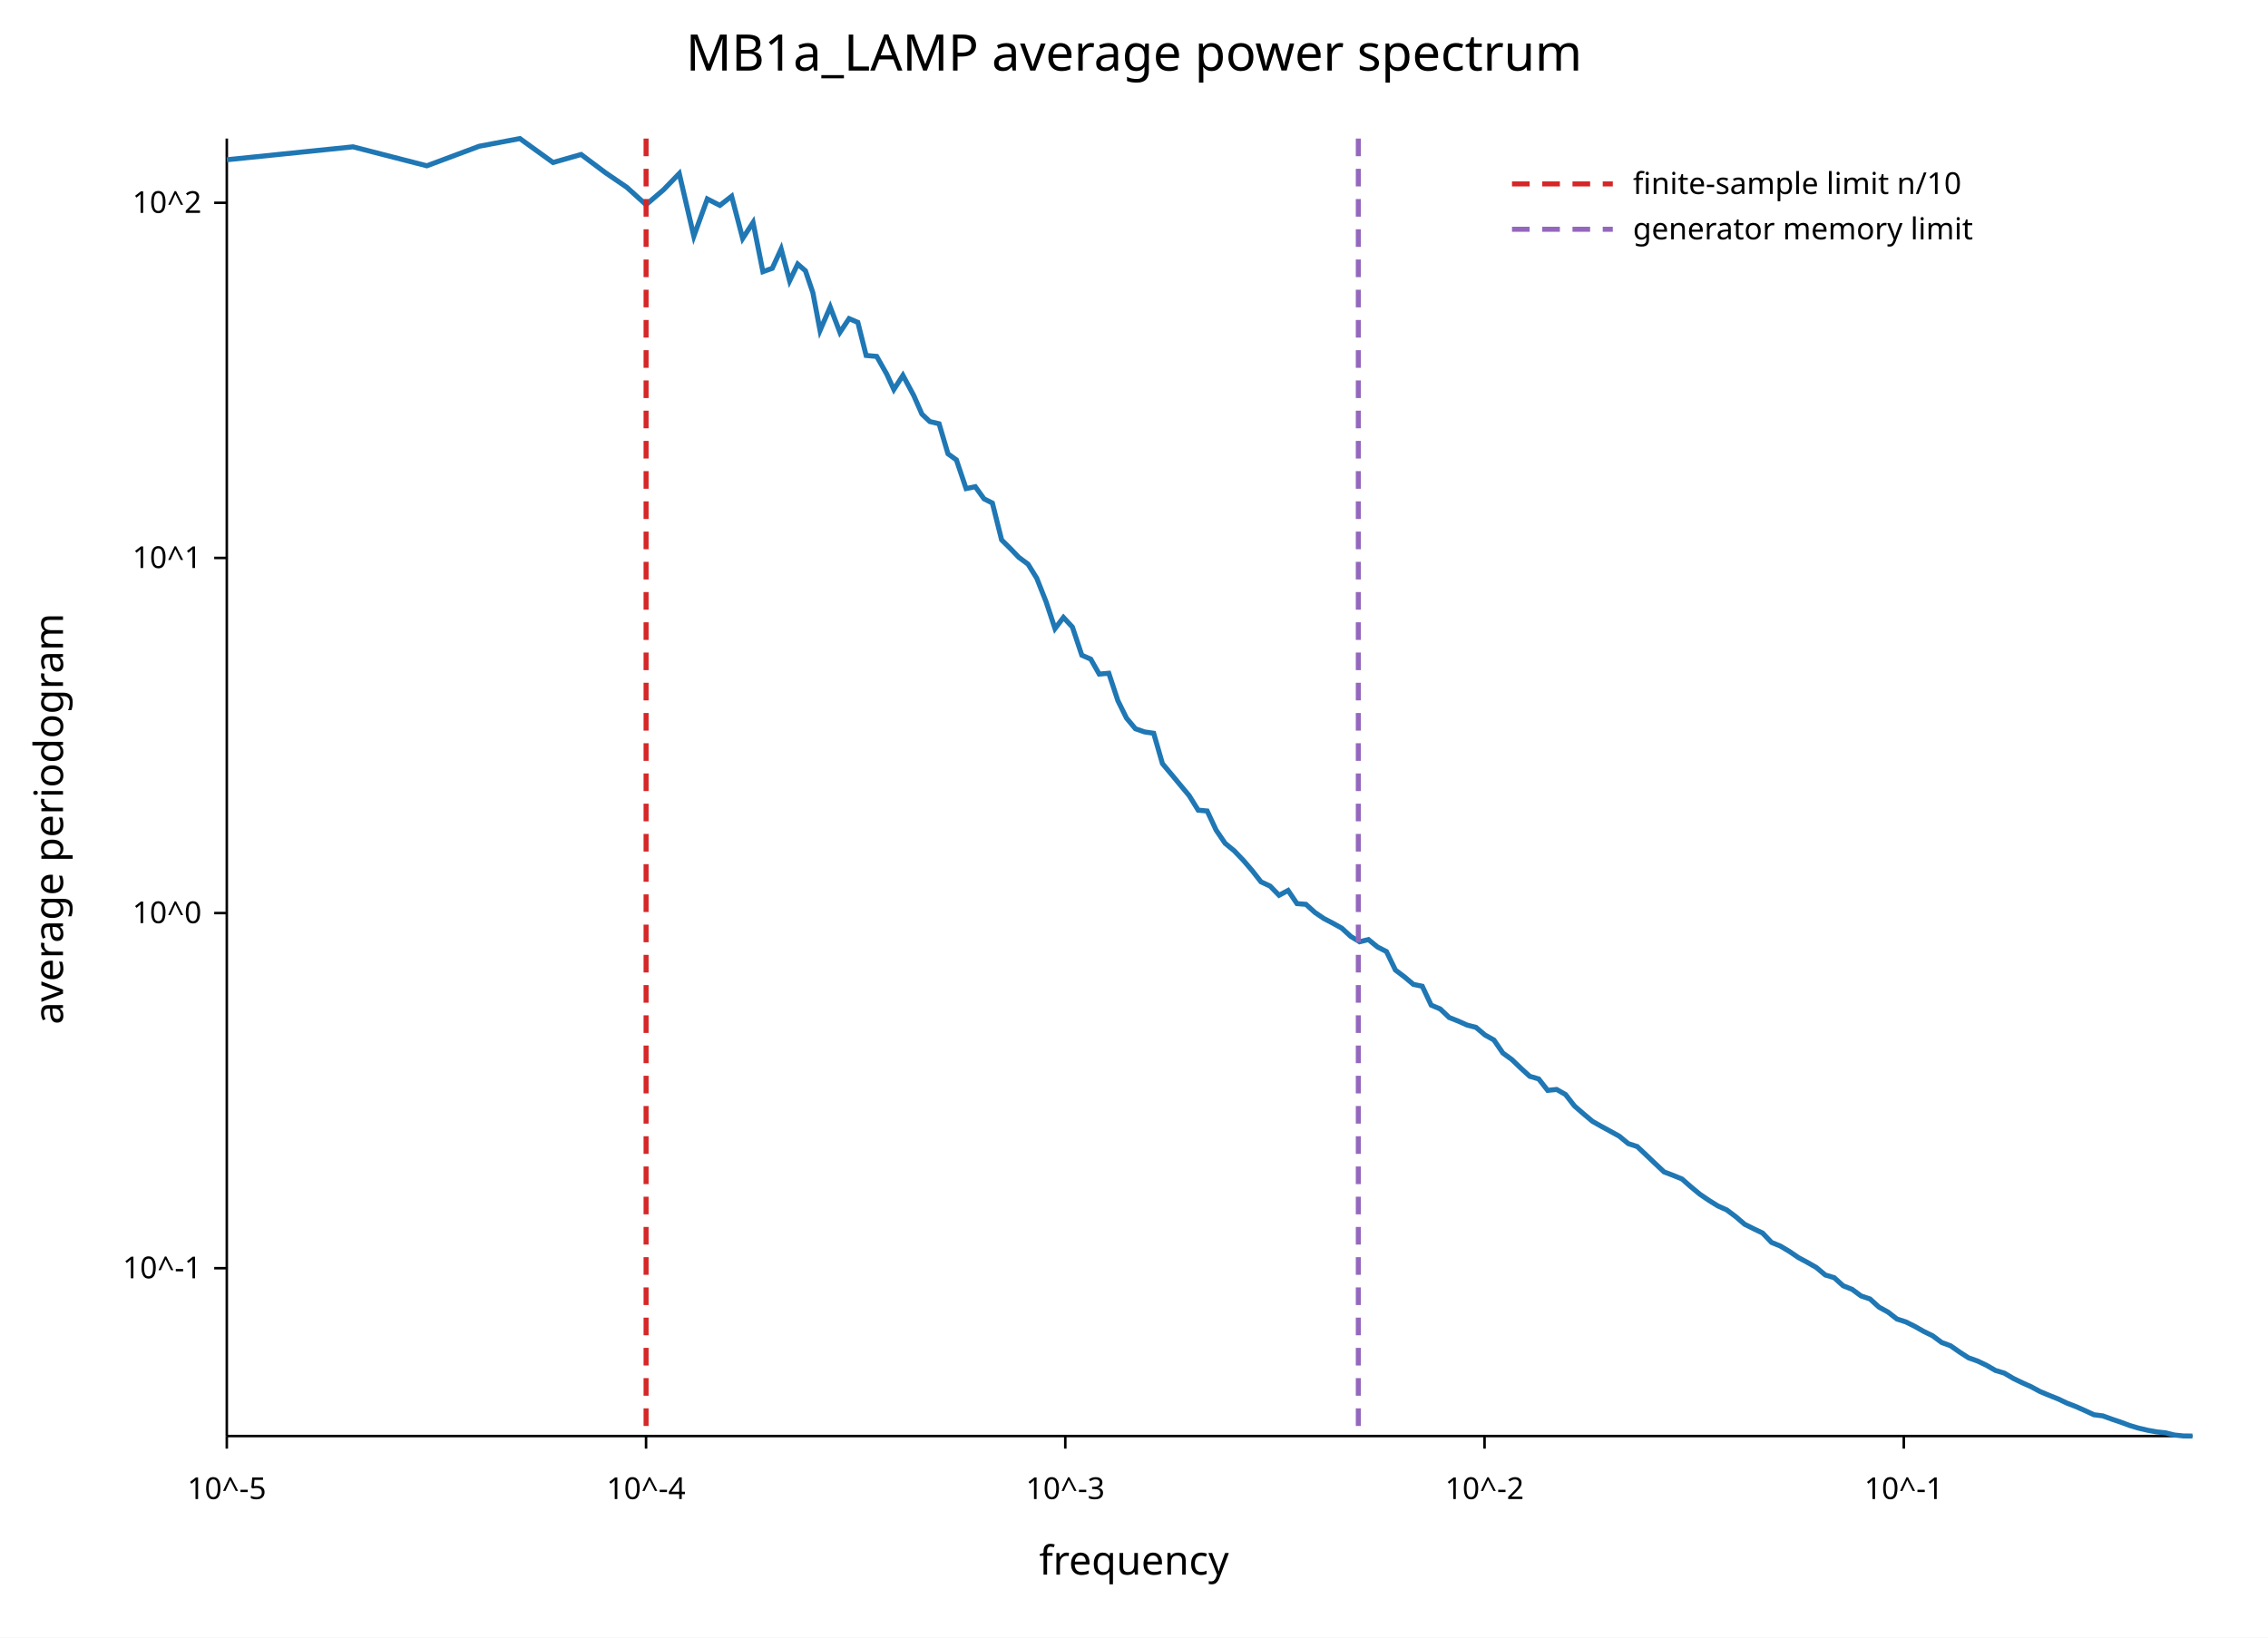
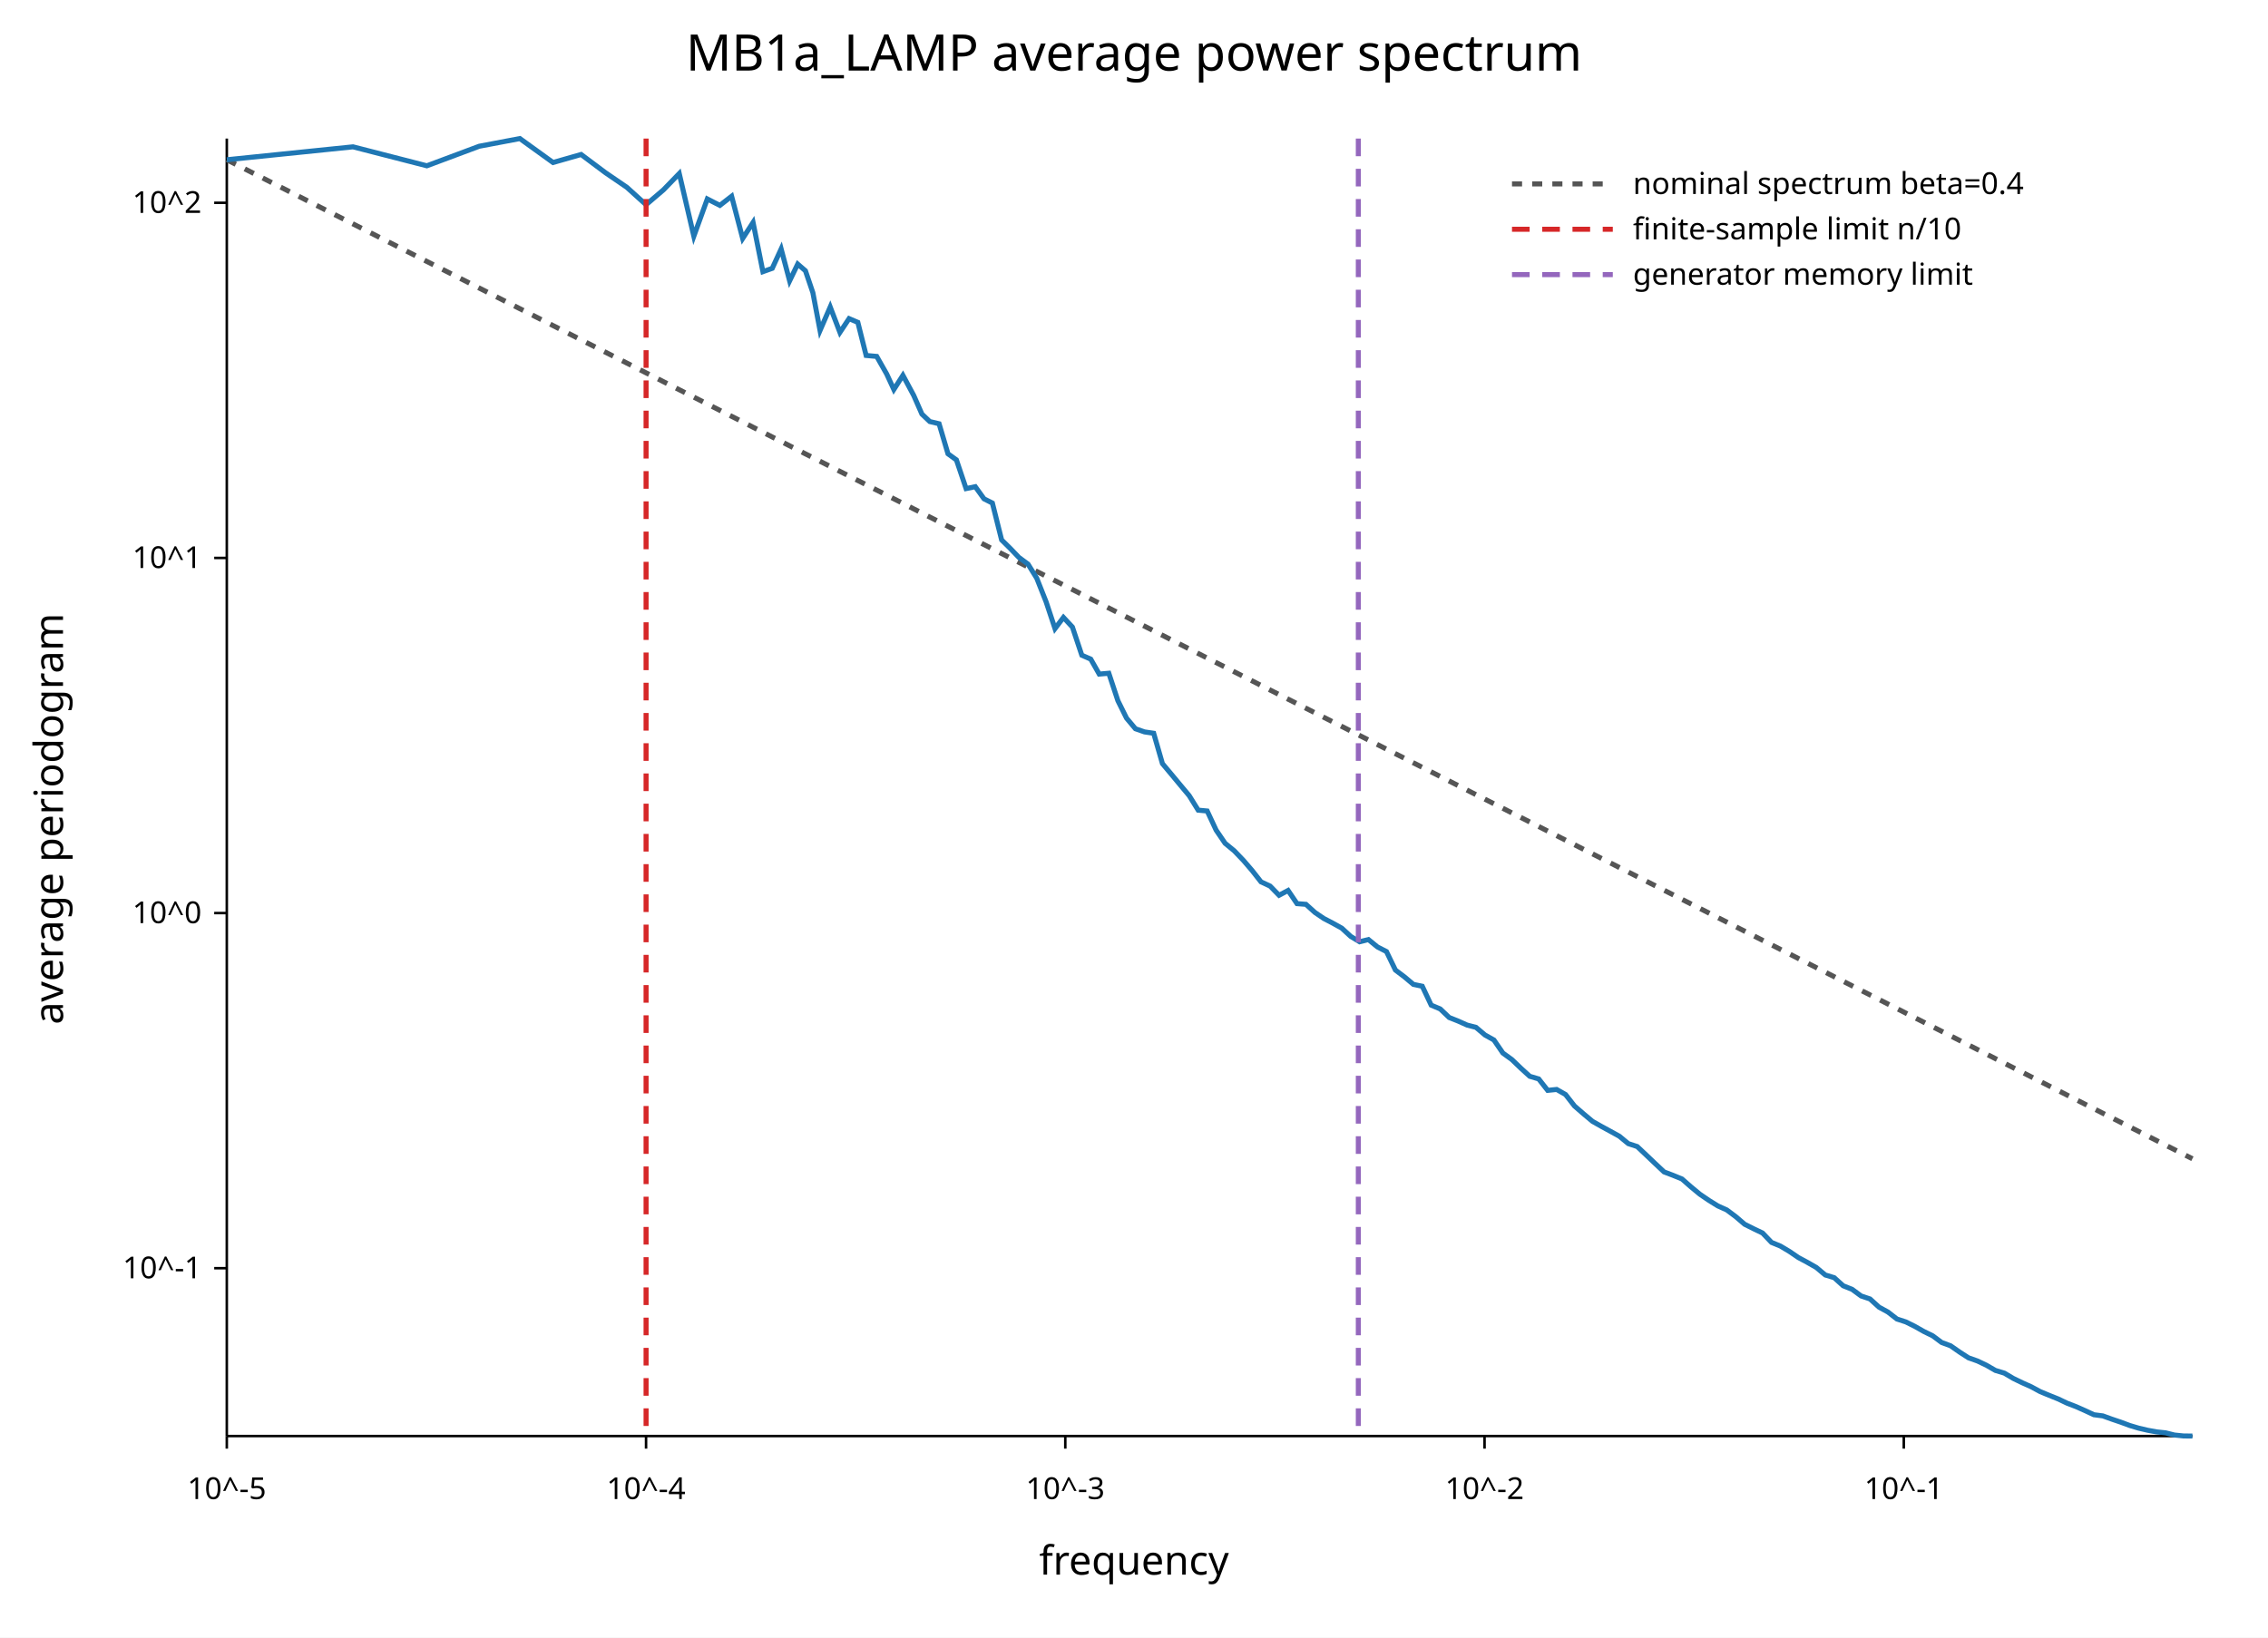
<svg xmlns="http://www.w3.org/2000/svg" width="900" height="650" viewBox="0 0 900 650">
  <rect width="100%" height="100%" fill="white" />
  <text x="450.0" y="28" text-anchor="middle" font-family="sans-serif" font-size="20">MB1a_LAMP average power spectrum</text>
  <line x1="90" y1="570" x2="870" y2="570" stroke="black" />
  <line x1="90" y1="55" x2="90" y2="570" stroke="black" />
  <line x1="90.0" y1="570" x2="90.0" y2="575" stroke="black" />
  <text x="90.0" y="595" text-anchor="middle" font-family="sans-serif" font-size="12">10^-5</text>
  <line x1="256.369" y1="570" x2="256.369" y2="575" stroke="black" />
  <text x="256.369" y="595" text-anchor="middle" font-family="sans-serif" font-size="12">10^-4</text>
  <line x1="422.737" y1="570" x2="422.737" y2="575" stroke="black" />
  <text x="422.737" y="595" text-anchor="middle" font-family="sans-serif" font-size="12">10^-3</text>
  <line x1="589.106" y1="570" x2="589.106" y2="575" stroke="black" />
  <text x="589.106" y="595" text-anchor="middle" font-family="sans-serif" font-size="12">10^-2</text>
  <line x1="755.475" y1="570" x2="755.475" y2="575" stroke="black" />
  <text x="755.475" y="595" text-anchor="middle" font-family="sans-serif" font-size="12">10^-1</text>
  <line x1="85" y1="503.376" x2="90" y2="503.376" stroke="black" />
  <text x="80" y="507.376" text-anchor="end" font-family="sans-serif" font-size="12">10^-1</text>
  <line x1="85" y1="362.416" x2="90" y2="362.416" stroke="black" />
  <text x="80" y="366.416" text-anchor="end" font-family="sans-serif" font-size="12">10^0</text>
  <line x1="85" y1="221.457" x2="90" y2="221.457" stroke="black" />
  <text x="80" y="225.457" text-anchor="end" font-family="sans-serif" font-size="12">10^1</text>
  <line x1="85" y1="80.497" x2="90" y2="80.497" stroke="black" />
  <text x="80" y="84.497" text-anchor="end" font-family="sans-serif" font-size="12">10^2</text>
+   <polyline fill="none" stroke="#555555" stroke-width="2" stroke-dasharray="4 4" points="90.0,63.41 140.08,88.87 169.38,103.77 190.16,114.33 206.29,122.53 219.46,129.23 230.6,134.89 240.25,139.79 248.76,144.12 256.37,147.99 263.26,151.49 269.54,154.69 275.33,157.63 280.68,160.35 285.66,162.88 290.33,165.25 294.71,167.48 298.84,169.58 302.74,171.56 306.45,173.45 309.98,175.24 313.34,176.95 316.55,178.58 319.62,180.15 322.57,181.64 325.41,183.09 329.45,185.14 333.3,187.1 336.93,188.94 340.41,190.71 343.71,192.39 347.9,194.52 351.86,196.53 354.7,197.98 358.3,199.81 362.59,201.99 365.84,203.64 368.95,205.22 372.65,207.1 376.18,208.9 379.53,210.6 383.37,212.55 387.02,214.41 390.49,216.17 393.8,217.85 397.47,219.72 400.98,221.5 404.31,223.2 407.95,225.05 411.41,226.81 415.12,228.69 418.65,230.48 422.0,232.19 425.56,234.0 429.29,235.89 432.83,237.7 436.2,239.41 440.0,241.34 443.61,243.17 447.04,244.92 450.57,246.71 454.16,248.54 457.81,250.39 461.28,252.16 464.8,253.95 468.34,255.75 471.9,257.56 475.47,259.37 479.04,261.19 482.6,262.99 486.14,264.79 489.8,266.65 493.42,268.5 496.87,270.25 500.4,272.05 504.01,273.88 507.56,275.68 511.15,277.51 514.68,279.3 518.23,281.11 521.8,282.93 525.29,284.7 528.87,286.52 532.44,288.33 535.99,290.14 539.52,291.93 543.02,293.71 546.62,295.54 550.18,297.35 553.74,299.16 557.3,300.97 560.86,302.78 564.4,304.58 567.93,306.37 571.52,308.2 575.07,310.0 578.62,311.81 582.17,313.61 585.7,315.41 589.28,317.23 592.83,319.03 596.38,320.84 599.95,322.65 603.5,324.46 607.05,326.26 610.59,328.06 614.15,329.87 617.72,331.69 621.25,333.48 624.8,335.28 628.37,337.1 631.93,338.91 635.47,340.71 639.02,342.51 642.57,344.32 646.13,346.13 649.69,347.94 653.24,349.74 656.79,351.55 660.34,353.35 663.9,355.16 667.46,356.97 671.01,358.78 674.56,360.58 678.11,362.39 681.67,364.2 685.22,366.0 688.77,367.81 692.32,369.61 695.88,371.42 699.43,373.23 702.98,375.03 706.54,376.84 710.09,378.64 713.64,380.45 717.2,382.26 720.76,384.07 724.31,385.87 727.86,387.68 731.42,389.49 734.97,391.29 738.52,393.1 742.07,394.9 745.63,396.71 749.18,398.52 752.74,400.32 756.29,402.13 759.84,403.94 763.4,405.74 766.95,407.55 770.5,409.35 774.05,411.16 777.61,412.97 781.16,414.77 784.72,416.58 788.27,418.39 791.82,420.19 795.38,422.0 798.93,423.81 802.48,425.61 806.04,427.42 809.59,429.23 813.14,431.03 816.7,432.84 820.25,434.65 823.8,436.45 827.36,438.26 830.91,440.07 834.46,441.87 838.02,443.68 841.57,445.48 845.13,447.29 848.68,449.1 852.23,450.9 855.79,452.71 859.34,454.52 862.89,456.32 866.45,458.13 870.0,459.94" />
+   <line x1="600" y1="73" x2="640" y2="73" stroke="#555555" stroke-width="2" stroke-dasharray="4 4" />
+   <text x="648" y="77" font-family="sans-serif" font-size="12">nominal spectrum beta=0.4</text>
  <polyline fill="none" stroke="#1f77b4" stroke-width="2" points="90.0,63.41 140.08,58.28 169.38,65.81 190.16,58.05 206.29,55.0 219.46,64.5 230.6,61.32 240.25,68.54 248.76,74.36 256.37,81.25 263.26,75.37 269.54,68.89 275.33,93.75 280.68,78.97 285.66,81.52 290.33,77.9 294.71,94.66 298.84,88.29 302.74,107.83 306.45,106.51 309.98,98.82 313.34,111.48 316.55,104.83 319.62,107.48 322.57,116.18 325.41,131.17 329.45,121.85 333.3,131.93 336.93,126.47 340.41,127.95 343.71,141.09 347.9,141.47 351.86,148.45 354.7,154.6 358.3,148.98 362.59,156.97 365.84,164.36 368.95,167.32 372.65,168.2 376.18,180.12 379.53,182.55 383.37,193.93 387.02,193.18 390.49,198.0 393.8,199.67 397.47,214.31 400.98,217.77 404.31,221.24 407.95,223.93 411.41,229.51 415.12,238.88 418.65,249.51 422.0,245.07 425.56,248.89 429.29,260.07 432.83,261.62 436.2,267.56 440.0,267.23 443.61,278.13 447.04,285.05 450.57,289.26 454.16,290.51 457.81,291.05 461.28,303.09 464.8,307.29 468.34,311.55 471.9,315.81 475.47,321.57 479.04,321.9 482.6,329.51 486.14,334.71 489.8,337.73 493.42,341.51 496.87,345.53 500.4,350.03 504.01,351.71 507.56,355.35 511.15,353.45 514.68,358.67 518.23,358.95 521.8,362.18 525.29,364.55 528.87,366.42 532.44,368.4 535.99,371.67 539.52,373.81 543.02,372.93 546.62,375.87 550.18,377.69 553.74,385.04 557.3,387.73 560.86,390.72 564.4,391.47 567.93,398.96 571.52,400.48 575.07,403.87 578.62,405.28 582.17,406.87 585.7,407.78 589.28,410.81 592.83,412.8 596.38,417.98 599.95,420.57 603.5,423.98 607.05,427.21 610.59,428.25 614.15,432.79 617.72,432.43 621.25,434.44 624.8,439.0 628.37,442.1 631.93,445.08 635.47,447.09 639.02,449.02 642.57,450.98 646.13,453.92 649.69,455.09 653.24,458.44 656.79,461.82 660.34,465.16 663.9,466.51 667.46,467.97 671.01,471.09 674.56,474.02 678.11,476.44 681.67,478.65 685.22,480.25 688.77,482.9 692.32,485.94 695.88,487.72 699.43,489.42 702.98,493.14 706.54,494.61 710.09,496.73 713.64,499.15 717.2,501.06 720.76,503.09 724.31,506.07 727.86,507.14 731.42,510.35 734.97,511.77 738.52,514.39 742.07,515.59 745.63,518.83 749.18,520.77 752.74,523.54 756.29,524.7 759.84,526.46 763.4,528.48 766.95,530.22 770.5,532.86 774.05,534.18 777.61,536.66 781.16,538.95 784.72,540.21 788.27,541.9 791.82,543.95 795.38,545.03 798.93,547.13 802.48,548.85 806.04,550.44 809.59,552.36 813.14,553.83 816.7,555.26 820.25,556.95 823.8,558.31 827.36,559.89 830.91,561.54 834.46,562.0 838.02,563.29 841.57,564.49 845.13,565.81 848.68,566.87 852.23,567.7 855.79,568.35 859.34,568.72 862.89,569.6 866.45,569.96 870.0,570.0" />
  <line x1="256.38" y1="55" x2="256.38" y2="570" stroke="#d62728" stroke-width="2" stroke-dasharray="7 5" />
-   <line x1="600" y1="73" x2="640" y2="73" stroke="#d62728" stroke-width="2" stroke-dasharray="7 5" />
-   <text x="648" y="77" font-family="sans-serif" font-size="12">finite-sample limit n/10</text>
+   <line x1="600" y1="91" x2="640" y2="91" stroke="#d62728" stroke-width="2" stroke-dasharray="7 5" />
+   <text x="648" y="95" font-family="sans-serif" font-size="12">finite-sample limit n/10</text>
  <line x1="539.02" y1="55" x2="539.02" y2="570" stroke="#9467bd" stroke-width="2" stroke-dasharray="7 5" />
-   <line x1="600" y1="91" x2="640" y2="91" stroke="#9467bd" stroke-width="2" stroke-dasharray="7 5" />
-   <text x="648" y="95" font-family="sans-serif" font-size="12">generator memory limit</text>
+   <line x1="600" y1="109" x2="640" y2="109" stroke="#9467bd" stroke-width="2" stroke-dasharray="7 5" />
+   <text x="648" y="113" font-family="sans-serif" font-size="12">generator memory limit</text>
  <text x="450.0" y="625" text-anchor="middle" font-family="sans-serif" font-size="16">frequency</text>
  <text x="25" y="325.0" transform="rotate(-90 25 325.0)" text-anchor="middle" font-family="sans-serif" font-size="16">average periodogram</text>
</svg>
